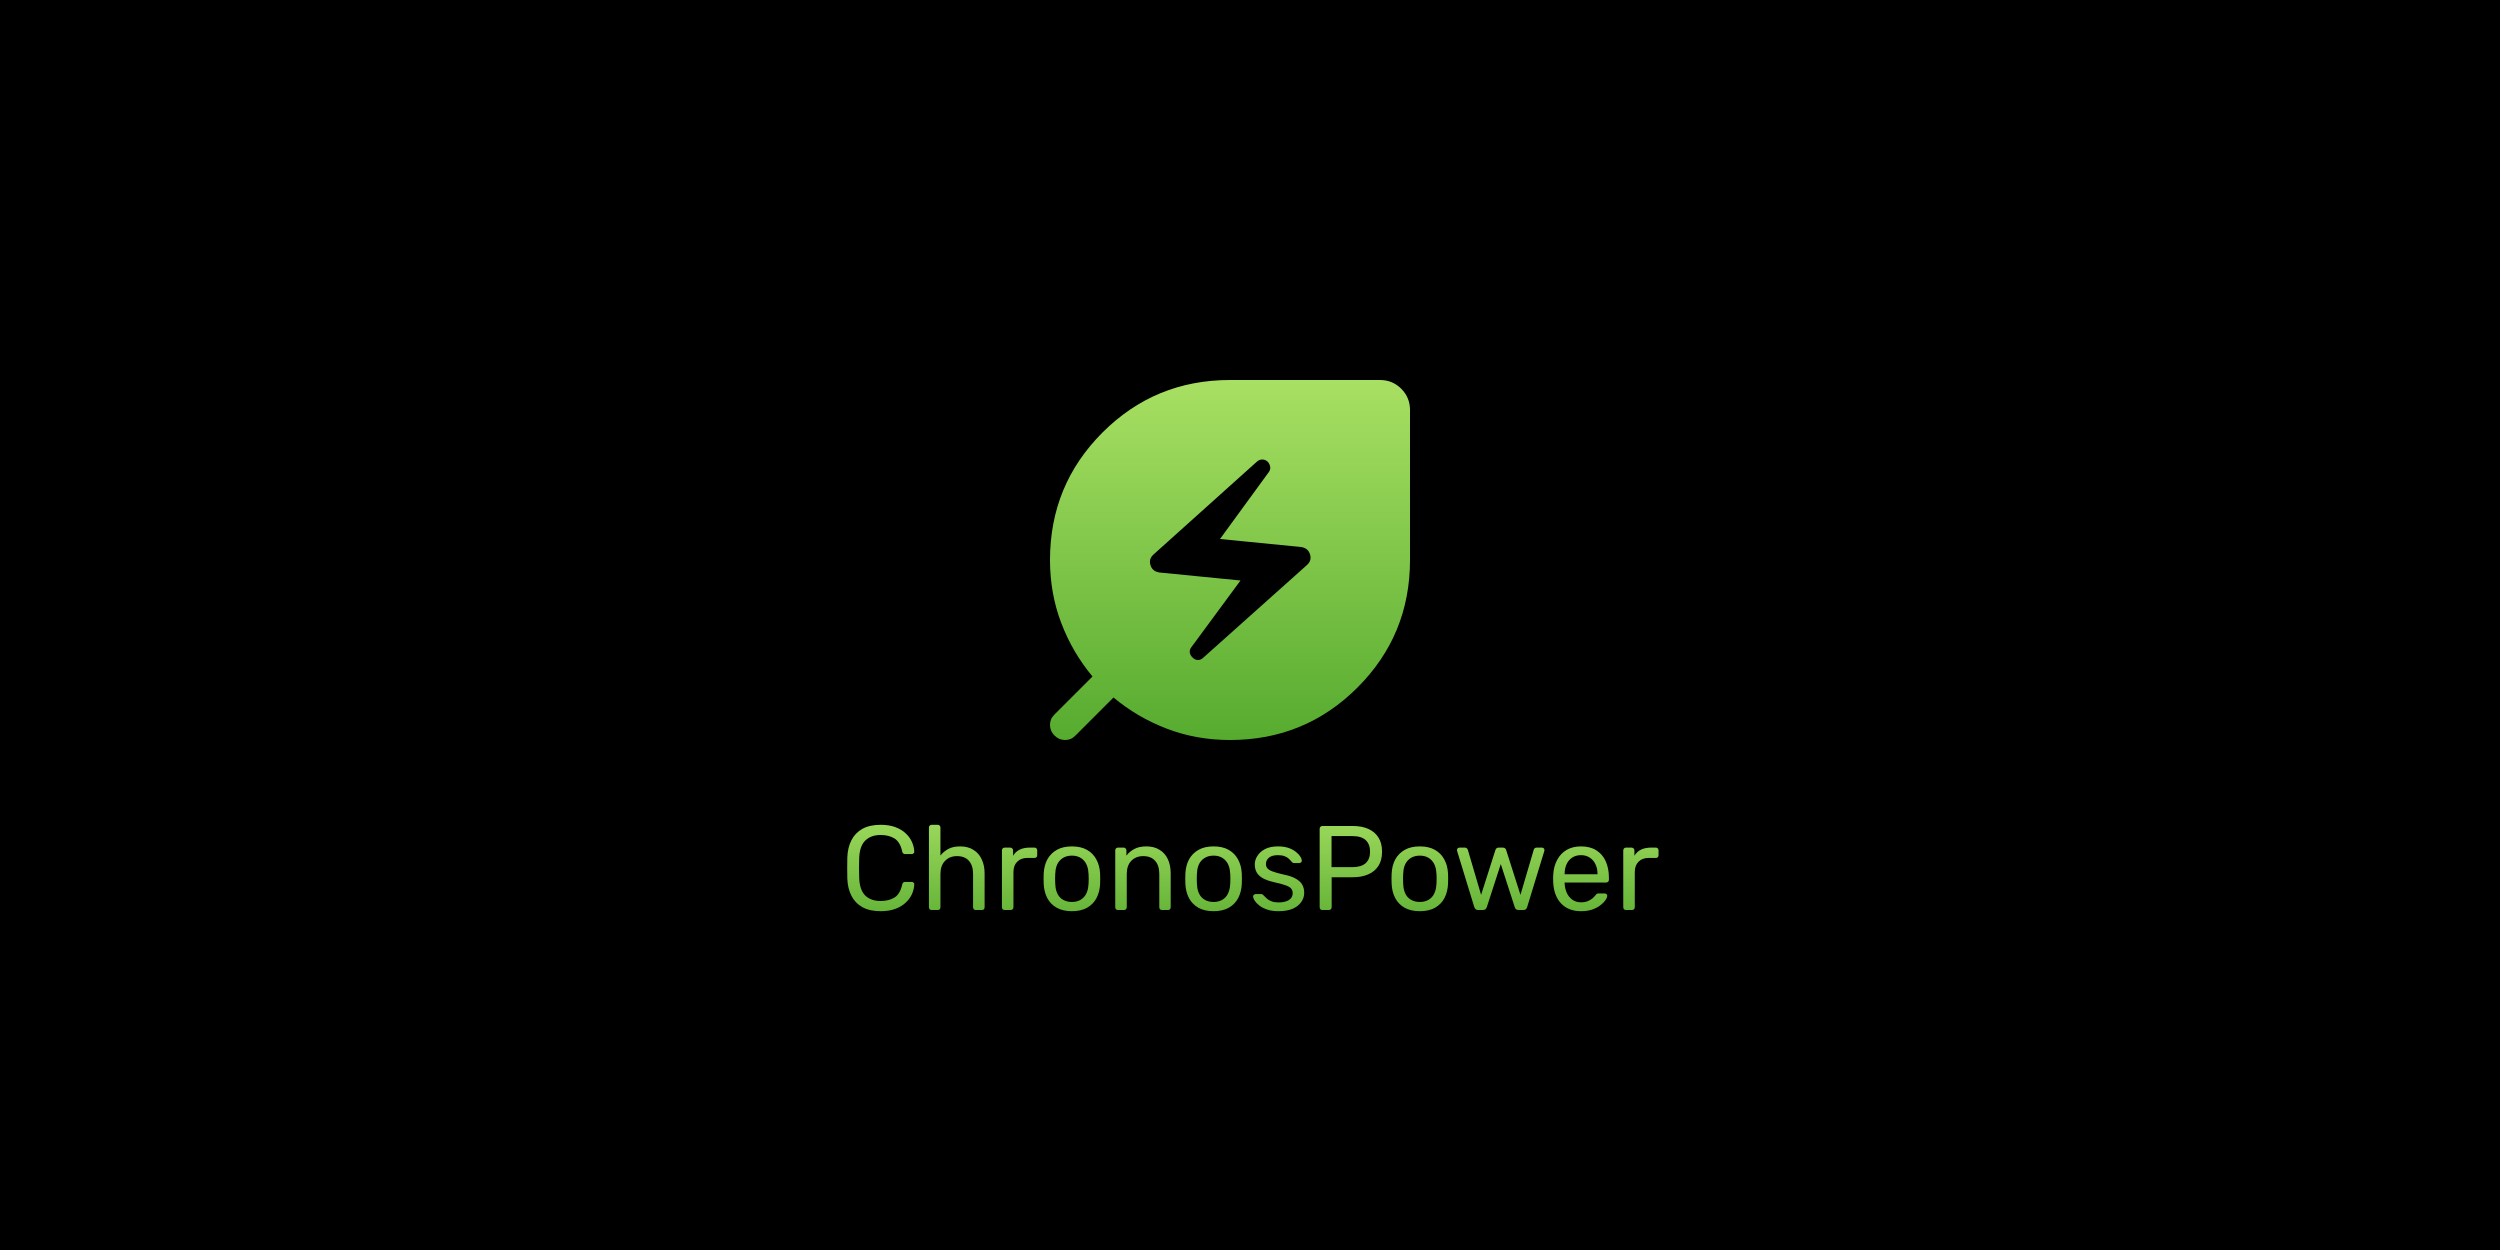
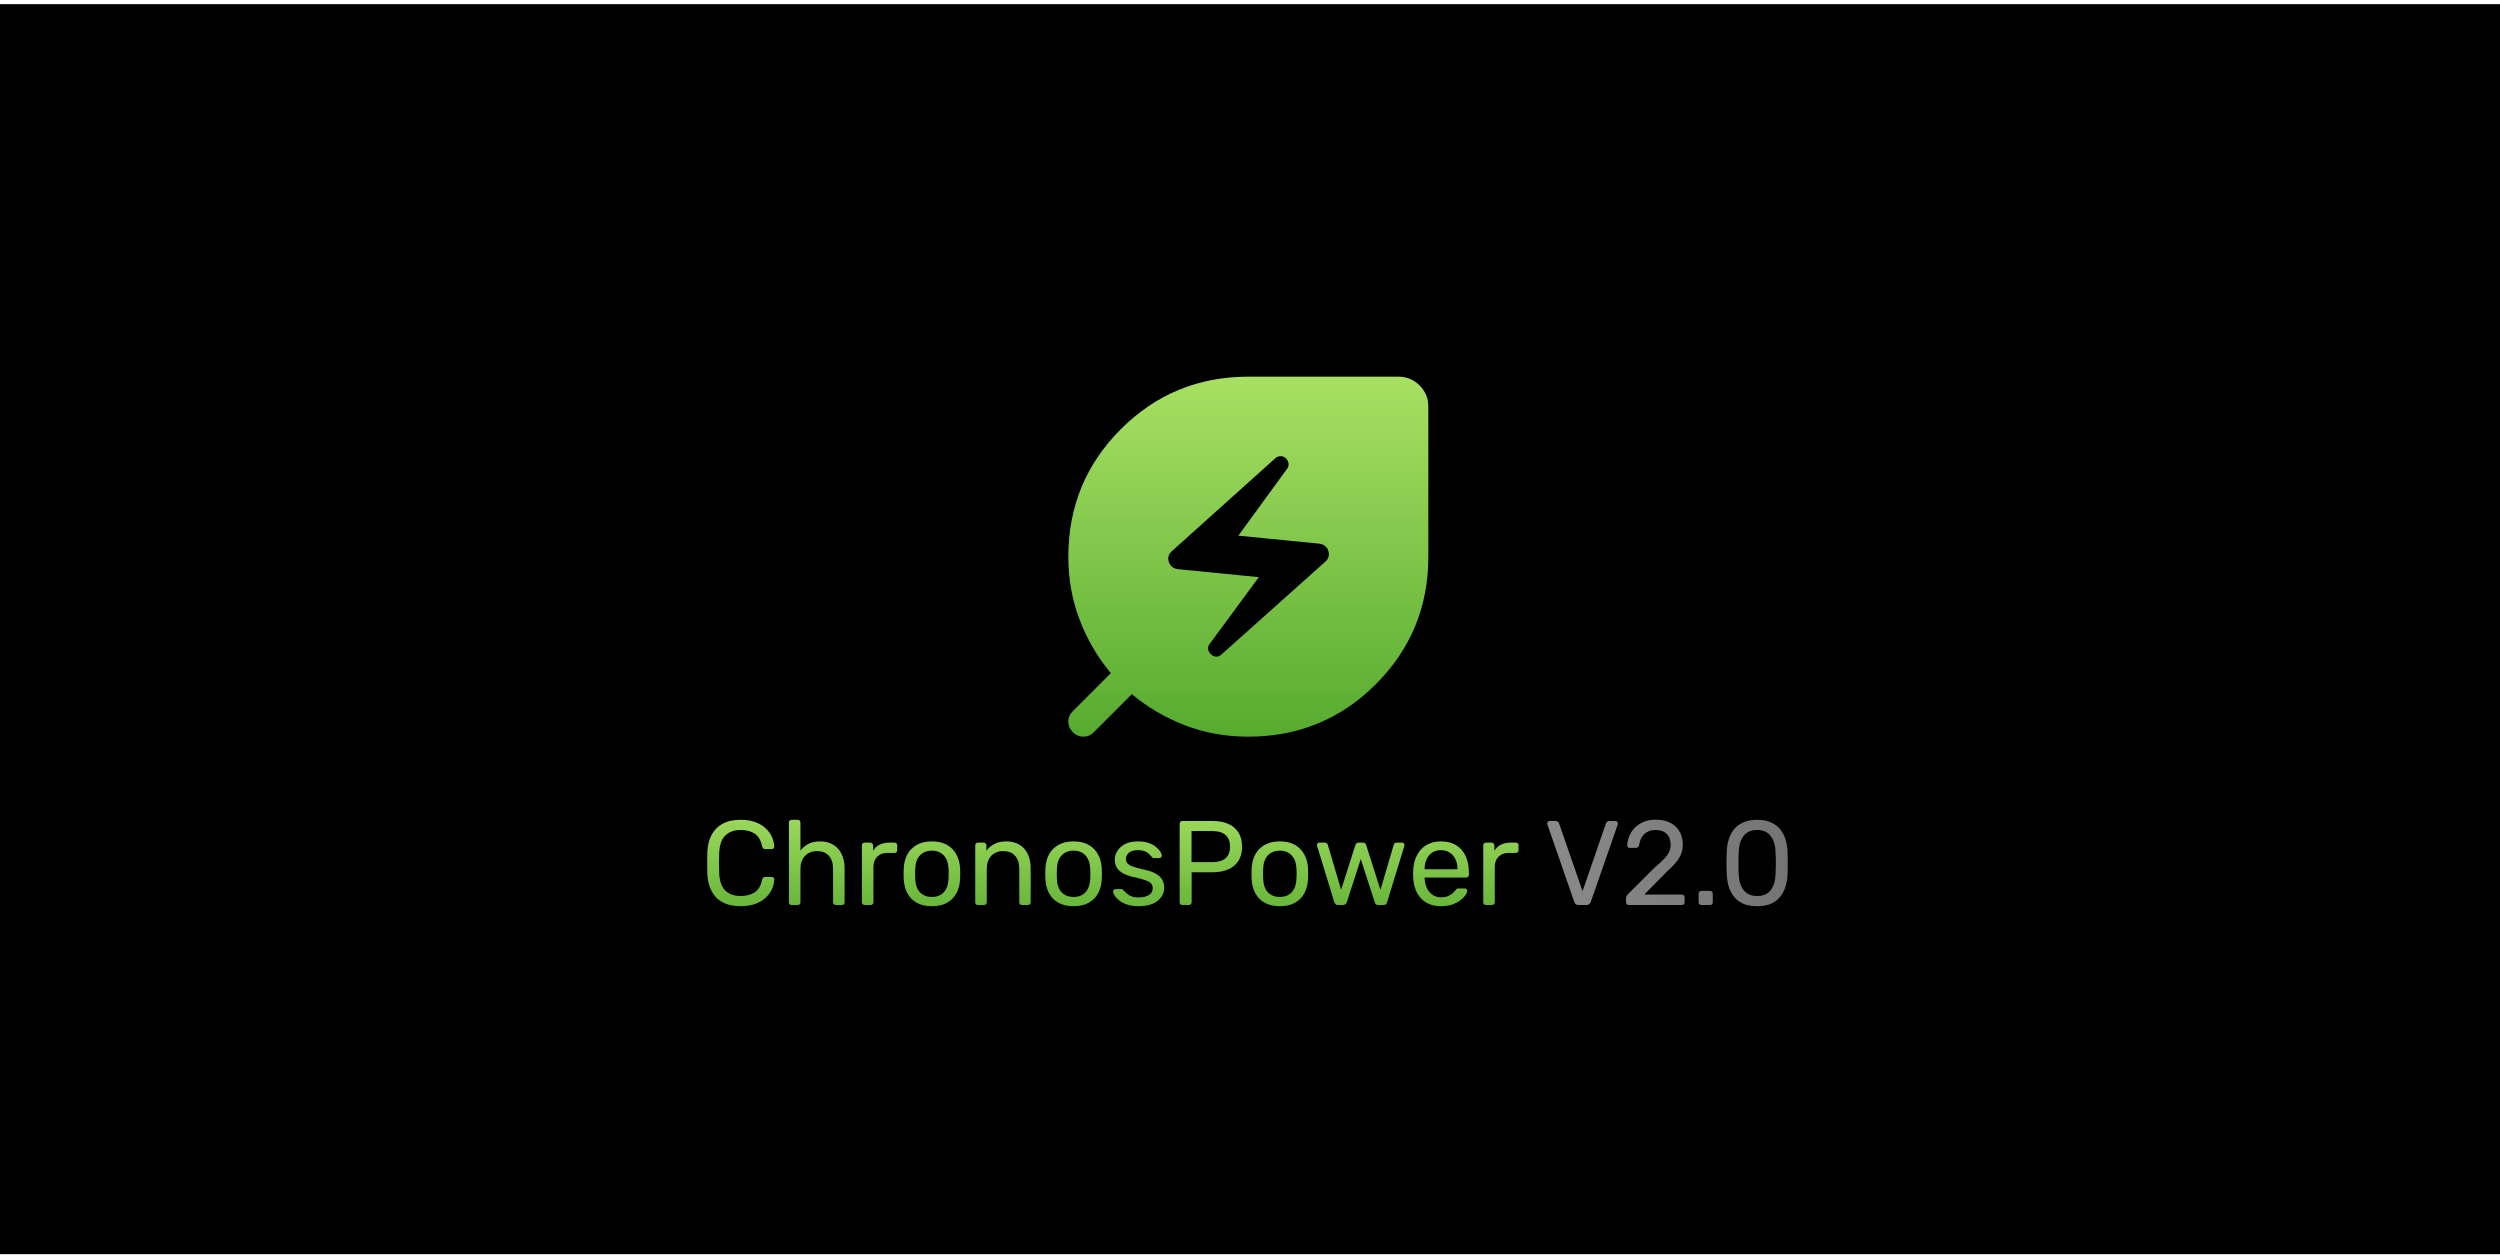
- <svg xmlns="http://www.w3.org/2000/svg" width="250" height="125" viewBox="0 0 250 125" fill="none">
-   <rect width="250" height="125" fill="black" />
-   <mask id="mask0_1_2" style="mask-type:alpha" maskUnits="userSpaceOnUse" x="99" y="32" width="48" height="48">
-     <rect x="99" y="32" width="48" height="48" fill="#D9D9D9" />
+ <svg xmlns="http://www.w3.org/2000/svg" width="300" height="151" viewBox="0 0 300 151" fill="none">
+   <rect width="300" height="150" transform="translate(0 0.5)" fill="black" />
+   <mask id="mask0_1_2" style="mask-type:alpha" maskUnits="userSpaceOnUse" x="121" y="38" width="58" height="58">
+     <rect x="121" y="38" width="57.6" height="57.6" fill="#D9D9D9" />
  </mask>
  <g mask="url(#mask0_1_2)">
-     <path d="M120.35 65.75L130.7 56.5C131.033 56.2 131.133 55.842 131 55.425C130.867 55.008 130.567 54.767 130.1 54.7L122 53.9L126.85 47.25C126.983 47.083 127.042 46.908 127.025 46.725C127.008 46.542 126.933 46.367 126.8 46.2C126.633 46.033 126.442 45.95 126.225 45.95C126.008 45.95 125.817 46.033 125.65 46.2L115.35 55.45C115.017 55.75 114.917 56.108 115.05 56.525C115.183 56.942 115.483 57.183 115.95 57.25L124.05 58.05L119.15 64.7C119.017 64.867 118.958 65.042 118.975 65.225C118.992 65.408 119.083 65.583 119.25 65.75C119.417 65.917 119.6 66 119.8 66C120 66 120.183 65.917 120.35 65.75ZM123 74C120.767 74 118.667 73.625 116.7 72.875C114.733 72.125 112.95 71.083 111.35 69.75L107.55 73.55C107.383 73.717 107.217 73.833 107.05 73.9C106.883 73.967 106.7 74 106.5 74C106.1 74 105.75 73.85 105.45 73.55C105.15 73.25 105 72.9 105 72.5C105 72.3 105.033 72.117 105.1 71.95C105.167 71.783 105.283 71.617 105.45 71.45L109.25 67.65C107.917 66.05 106.875 64.267 106.125 62.3C105.375 60.333 105 58.233 105 56C105 51 106.75 46.75 110.25 43.25C113.75 39.75 118 38 123 38H138C138.833 38 139.542 38.292 140.125 38.875C140.708 39.458 141 40.167 141 41V56C141 61 139.25 65.25 135.75 68.75C132.25 72.25 128 74 123 74Z" fill="url(#paint0_linear_1_2)" />
+     <path d="M146.62 78.5L159.04 67.4C159.44 67.04 159.56 66.61 159.4 66.11C159.24 65.61 158.88 65.32 158.32 65.24L148.6 64.28L154.42 56.3C154.58 56.1 154.65 55.89 154.63 55.67C154.61 55.45 154.52 55.24 154.36 55.04C154.16 54.84 153.93 54.74 153.67 54.74C153.41 54.74 153.18 54.84 152.98 55.04L140.62 66.14C140.22 66.5 140.1 66.93 140.26 67.43C140.42 67.93 140.78 68.22 141.34 68.3L151.06 69.26L145.18 77.24C145.02 77.44 144.95 77.65 144.97 77.87C144.99 78.09 145.1 78.3 145.3 78.5C145.5 78.7 145.72 78.8 145.96 78.8C146.2 78.8 146.42 78.7 146.62 78.5ZM149.8 88.4C147.12 88.4 144.6 87.95 142.24 87.05C139.88 86.15 137.74 84.9 135.82 83.3L131.26 87.86C131.06 88.06 130.86 88.2 130.66 88.28C130.46 88.36 130.24 88.4 130 88.4C129.52 88.4 129.1 88.22 128.74 87.86C128.38 87.5 128.2 87.08 128.2 86.6C128.2 86.36 128.24 86.14 128.32 85.94C128.4 85.74 128.54 85.54 128.74 85.34L133.3 80.78C131.7 78.86 130.45 76.72 129.55 74.36C128.65 72 128.2 69.48 128.2 66.8C128.2 60.8 130.3 55.7 134.5 51.5C138.7 47.3 143.8 45.2 149.8 45.2H167.8C168.8 45.2 169.65 45.55 170.35 46.25C171.05 46.95 171.4 47.8 171.4 48.8V66.8C171.4 72.8 169.3 77.9 165.1 82.1C160.9 86.3 155.8 88.4 149.8 88.4Z" fill="url(#paint0_linear_1_2)" />
  </g>
-   <path d="M88.068 91.12C87.332 91.12 86.72 90.984 86.232 90.712C85.752 90.44 85.388 90.06 85.14 89.572C84.892 89.084 84.756 88.516 84.732 87.868C84.724 87.54 84.72 87.188 84.72 86.812C84.72 86.436 84.724 86.076 84.732 85.732C84.756 85.084 84.892 84.516 85.14 84.028C85.388 83.54 85.752 83.16 86.232 82.888C86.72 82.616 87.332 82.48 88.068 82.48C88.62 82.48 89.104 82.556 89.52 82.708C89.936 82.86 90.28 83.064 90.552 83.32C90.832 83.576 91.044 83.864 91.188 84.184C91.332 84.496 91.412 84.82 91.428 85.156C91.436 85.228 91.412 85.288 91.356 85.336C91.308 85.384 91.248 85.408 91.176 85.408H90.516C90.444 85.408 90.38 85.388 90.324 85.348C90.276 85.308 90.24 85.236 90.216 85.132C90.08 84.508 89.824 84.08 89.448 83.848C89.08 83.616 88.616 83.5 88.056 83.5C87.416 83.5 86.908 83.684 86.532 84.052C86.156 84.412 85.952 84.992 85.92 85.792C85.896 86.448 85.896 87.12 85.92 87.808C85.952 88.608 86.156 89.192 86.532 89.56C86.908 89.92 87.416 90.1 88.056 90.1C88.616 90.1 89.08 89.984 89.448 89.752C89.824 89.52 90.08 89.092 90.216 88.468C90.24 88.364 90.276 88.292 90.324 88.252C90.38 88.212 90.444 88.192 90.516 88.192H91.176C91.248 88.192 91.308 88.216 91.356 88.264C91.412 88.312 91.436 88.372 91.428 88.444C91.412 88.78 91.332 89.108 91.188 89.428C91.044 89.74 90.832 90.024 90.552 90.28C90.28 90.536 89.936 90.74 89.52 90.892C89.104 91.044 88.62 91.12 88.068 91.12ZM93.168 91C93.088 91 93.02 90.976 92.964 90.928C92.916 90.872 92.892 90.804 92.892 90.724V82.756C92.892 82.676 92.916 82.612 92.964 82.564C93.02 82.508 93.088 82.48 93.168 82.48H93.768C93.856 82.48 93.924 82.508 93.972 82.564C94.02 82.612 94.044 82.676 94.044 82.756V85.552C94.26 85.28 94.524 85.06 94.836 84.892C95.148 84.724 95.544 84.64 96.024 84.64C96.544 84.64 96.984 84.756 97.344 84.988C97.712 85.212 97.988 85.528 98.172 85.936C98.364 86.336 98.46 86.804 98.46 87.34V90.724C98.46 90.804 98.436 90.872 98.388 90.928C98.34 90.976 98.272 91 98.184 91H97.584C97.504 91 97.436 90.976 97.38 90.928C97.332 90.872 97.308 90.804 97.308 90.724V87.4C97.308 86.84 97.172 86.404 96.9 86.092C96.628 85.772 96.228 85.612 95.7 85.612C95.204 85.612 94.804 85.772 94.5 86.092C94.196 86.404 94.044 86.84 94.044 87.4V90.724C94.044 90.804 94.02 90.872 93.972 90.928C93.924 90.976 93.856 91 93.768 91H93.168ZM100.469 91C100.389 91 100.321 90.976 100.265 90.928C100.217 90.872 100.193 90.804 100.193 90.724V85.048C100.193 84.968 100.217 84.9 100.265 84.844C100.321 84.788 100.389 84.76 100.469 84.76H101.021C101.101 84.76 101.169 84.788 101.225 84.844C101.281 84.9 101.309 84.968 101.309 85.048V85.576C101.469 85.304 101.689 85.1 101.969 84.964C102.249 84.828 102.585 84.76 102.977 84.76H103.457C103.537 84.76 103.601 84.788 103.649 84.844C103.697 84.892 103.721 84.956 103.721 85.036V85.528C103.721 85.608 103.697 85.672 103.649 85.72C103.601 85.768 103.537 85.792 103.457 85.792H102.737C102.305 85.792 101.965 85.92 101.717 86.176C101.469 86.424 101.345 86.764 101.345 87.196V90.724C101.345 90.804 101.317 90.872 101.261 90.928C101.205 90.976 101.137 91 101.057 91H100.469ZM107.19 91.12C106.582 91.12 106.074 91.004 105.666 90.772C105.258 90.54 104.946 90.22 104.73 89.812C104.514 89.396 104.394 88.924 104.37 88.396C104.362 88.26 104.358 88.088 104.358 87.88C104.358 87.664 104.362 87.492 104.37 87.364C104.394 86.828 104.514 86.356 104.73 85.948C104.954 85.54 105.27 85.22 105.678 84.988C106.086 84.756 106.59 84.64 107.19 84.64C107.79 84.64 108.294 84.756 108.702 84.988C109.11 85.22 109.422 85.54 109.638 85.948C109.862 86.356 109.986 86.828 110.01 87.364C110.018 87.492 110.022 87.664 110.022 87.88C110.022 88.088 110.018 88.26 110.01 88.396C109.986 88.924 109.866 89.396 109.65 89.812C109.434 90.22 109.122 90.54 108.714 90.772C108.306 91.004 107.798 91.12 107.19 91.12ZM107.19 90.196C107.686 90.196 108.082 90.04 108.378 89.728C108.674 89.408 108.834 88.944 108.858 88.336C108.866 88.216 108.87 88.064 108.87 87.88C108.87 87.696 108.866 87.544 108.858 87.424C108.834 86.816 108.674 86.356 108.378 86.044C108.082 85.724 107.686 85.564 107.19 85.564C106.694 85.564 106.294 85.724 105.99 86.044C105.694 86.356 105.538 86.816 105.522 87.424C105.514 87.544 105.51 87.696 105.51 87.88C105.51 88.064 105.514 88.216 105.522 88.336C105.538 88.944 105.694 89.408 105.99 89.728C106.294 90.04 106.694 90.196 107.19 90.196ZM111.801 91C111.721 91 111.653 90.976 111.597 90.928C111.549 90.872 111.525 90.804 111.525 90.724V85.036C111.525 84.956 111.549 84.892 111.597 84.844C111.653 84.788 111.721 84.76 111.801 84.76H112.365C112.445 84.76 112.509 84.788 112.557 84.844C112.613 84.892 112.641 84.956 112.641 85.036V85.564C112.849 85.292 113.109 85.072 113.421 84.904C113.741 84.728 114.149 84.64 114.645 84.64C115.165 84.64 115.605 84.756 115.965 84.988C116.333 85.212 116.609 85.528 116.793 85.936C116.977 86.336 117.069 86.804 117.069 87.34V90.724C117.069 90.804 117.045 90.872 116.997 90.928C116.949 90.976 116.885 91 116.805 91H116.205C116.125 91 116.057 90.976 116.001 90.928C115.953 90.872 115.929 90.804 115.929 90.724V87.4C115.929 86.84 115.793 86.404 115.521 86.092C115.249 85.772 114.849 85.612 114.321 85.612C113.825 85.612 113.425 85.772 113.121 86.092C112.825 86.404 112.677 86.84 112.677 87.4V90.724C112.677 90.804 112.649 90.872 112.593 90.928C112.545 90.976 112.481 91 112.401 91H111.801ZM121.358 91.12C120.75 91.12 120.242 91.004 119.834 90.772C119.426 90.54 119.114 90.22 118.898 89.812C118.682 89.396 118.562 88.924 118.538 88.396C118.53 88.26 118.526 88.088 118.526 87.88C118.526 87.664 118.53 87.492 118.538 87.364C118.562 86.828 118.682 86.356 118.898 85.948C119.122 85.54 119.438 85.22 119.846 84.988C120.254 84.756 120.758 84.64 121.358 84.64C121.958 84.64 122.462 84.756 122.87 84.988C123.278 85.22 123.59 85.54 123.806 85.948C124.03 86.356 124.154 86.828 124.178 87.364C124.186 87.492 124.19 87.664 124.19 87.88C124.19 88.088 124.186 88.26 124.178 88.396C124.154 88.924 124.034 89.396 123.818 89.812C123.602 90.22 123.29 90.54 122.882 90.772C122.474 91.004 121.966 91.12 121.358 91.12ZM121.358 90.196C121.854 90.196 122.25 90.04 122.546 89.728C122.842 89.408 123.002 88.944 123.026 88.336C123.034 88.216 123.038 88.064 123.038 87.88C123.038 87.696 123.034 87.544 123.026 87.424C123.002 86.816 122.842 86.356 122.546 86.044C122.25 85.724 121.854 85.564 121.358 85.564C120.862 85.564 120.462 85.724 120.158 86.044C119.862 86.356 119.706 86.816 119.69 87.424C119.682 87.544 119.678 87.696 119.678 87.88C119.678 88.064 119.682 88.216 119.69 88.336C119.706 88.944 119.862 89.408 120.158 89.728C120.462 90.04 120.862 90.196 121.358 90.196ZM127.853 91.12C127.405 91.12 127.021 91.064 126.701 90.952C126.381 90.84 126.121 90.704 125.921 90.544C125.721 90.384 125.569 90.224 125.465 90.064C125.369 89.904 125.317 89.776 125.309 89.68C125.301 89.592 125.329 89.524 125.393 89.476C125.457 89.428 125.521 89.404 125.585 89.404H126.113C126.161 89.404 126.197 89.412 126.221 89.428C126.253 89.436 126.293 89.468 126.341 89.524C126.445 89.636 126.561 89.748 126.689 89.86C126.817 89.972 126.973 90.064 127.157 90.136C127.349 90.208 127.585 90.244 127.865 90.244C128.273 90.244 128.609 90.168 128.873 90.016C129.137 89.856 129.269 89.624 129.269 89.32C129.269 89.12 129.213 88.96 129.101 88.84C128.997 88.72 128.805 88.612 128.525 88.516C128.253 88.42 127.877 88.32 127.397 88.216C126.917 88.104 126.537 87.968 126.257 87.808C125.977 87.64 125.777 87.444 125.657 87.22C125.537 86.988 125.477 86.728 125.477 86.44C125.477 86.144 125.565 85.86 125.741 85.588C125.917 85.308 126.173 85.08 126.509 84.904C126.853 84.728 127.281 84.64 127.793 84.64C128.209 84.64 128.565 84.692 128.861 84.796C129.157 84.9 129.401 85.032 129.593 85.192C129.785 85.344 129.929 85.496 130.025 85.648C130.121 85.8 130.173 85.928 130.181 86.032C130.189 86.112 130.165 86.18 130.109 86.236C130.053 86.284 129.989 86.308 129.917 86.308H129.413C129.357 86.308 129.309 86.296 129.269 86.272C129.237 86.248 129.205 86.22 129.173 86.188C129.093 86.084 128.997 85.98 128.885 85.876C128.781 85.772 128.641 85.688 128.465 85.624C128.297 85.552 128.073 85.516 127.793 85.516C127.393 85.516 127.093 85.6 126.893 85.768C126.693 85.936 126.593 86.148 126.593 86.404C126.593 86.556 126.637 86.692 126.725 86.812C126.813 86.932 126.981 87.04 127.229 87.136C127.477 87.232 127.845 87.336 128.333 87.448C128.861 87.552 129.277 87.692 129.581 87.868C129.885 88.044 130.101 88.248 130.229 88.48C130.357 88.712 130.421 88.98 130.421 89.284C130.421 89.62 130.321 89.928 130.121 90.208C129.929 90.488 129.641 90.712 129.257 90.88C128.881 91.04 128.413 91.12 127.853 91.12ZM132.242 91C132.154 91 132.086 90.976 132.038 90.928C131.99 90.872 131.966 90.804 131.966 90.724V82.888C131.966 82.8 131.99 82.732 132.038 82.684C132.086 82.628 132.154 82.6 132.242 82.6H135.29C135.882 82.6 136.394 82.696 136.826 82.888C137.266 83.08 137.606 83.368 137.846 83.752C138.086 84.128 138.206 84.6 138.206 85.168C138.206 85.736 138.086 86.208 137.846 86.584C137.606 86.96 137.266 87.244 136.826 87.436C136.394 87.628 135.882 87.724 135.29 87.724H133.166V90.724C133.166 90.804 133.138 90.872 133.082 90.928C133.034 90.976 132.966 91 132.878 91H132.242ZM133.154 86.716H135.23C135.822 86.716 136.266 86.584 136.562 86.32C136.858 86.056 137.006 85.672 137.006 85.168C137.006 84.672 136.862 84.288 136.574 84.016C136.286 83.744 135.838 83.608 135.23 83.608H133.154V86.716ZM141.983 91.12C141.375 91.12 140.867 91.004 140.459 90.772C140.051 90.54 139.739 90.22 139.523 89.812C139.307 89.396 139.187 88.924 139.163 88.396C139.155 88.26 139.151 88.088 139.151 87.88C139.151 87.664 139.155 87.492 139.163 87.364C139.187 86.828 139.307 86.356 139.523 85.948C139.747 85.54 140.063 85.22 140.471 84.988C140.879 84.756 141.383 84.64 141.983 84.64C142.583 84.64 143.087 84.756 143.495 84.988C143.903 85.22 144.215 85.54 144.431 85.948C144.655 86.356 144.779 86.828 144.803 87.364C144.811 87.492 144.815 87.664 144.815 87.88C144.815 88.088 144.811 88.26 144.803 88.396C144.779 88.924 144.659 89.396 144.443 89.812C144.227 90.22 143.915 90.54 143.507 90.772C143.099 91.004 142.591 91.12 141.983 91.12ZM141.983 90.196C142.479 90.196 142.875 90.04 143.171 89.728C143.467 89.408 143.627 88.944 143.651 88.336C143.659 88.216 143.663 88.064 143.663 87.88C143.663 87.696 143.659 87.544 143.651 87.424C143.627 86.816 143.467 86.356 143.171 86.044C142.875 85.724 142.479 85.564 141.983 85.564C141.487 85.564 141.087 85.724 140.783 86.044C140.487 86.356 140.331 86.816 140.315 87.424C140.307 87.544 140.303 87.696 140.303 87.88C140.303 88.064 140.307 88.216 140.315 88.336C140.331 88.944 140.487 89.408 140.783 89.728C141.087 90.04 141.487 90.196 141.983 90.196ZM147.81 91C147.706 91 147.626 90.976 147.57 90.928C147.514 90.872 147.466 90.796 147.426 90.7L145.722 85.132C145.706 85.092 145.698 85.052 145.698 85.012C145.698 84.94 145.722 84.88 145.77 84.832C145.826 84.784 145.886 84.76 145.95 84.76H146.478C146.566 84.76 146.634 84.784 146.682 84.832C146.73 84.88 146.762 84.924 146.778 84.964L148.11 89.488L149.538 85.012C149.554 84.956 149.586 84.9 149.634 84.844C149.69 84.788 149.77 84.76 149.874 84.76H150.282C150.386 84.76 150.466 84.788 150.522 84.844C150.578 84.9 150.61 84.956 150.618 85.012L152.046 89.488L153.378 84.964C153.386 84.924 153.414 84.88 153.462 84.832C153.51 84.784 153.578 84.76 153.666 84.76H154.194C154.266 84.76 154.326 84.784 154.374 84.832C154.422 84.88 154.446 84.94 154.446 85.012C154.446 85.052 154.438 85.092 154.422 85.132L152.718 90.7C152.694 90.796 152.65 90.872 152.586 90.928C152.53 90.976 152.446 91 152.334 91H151.866C151.762 91 151.674 90.976 151.602 90.928C151.538 90.872 151.494 90.796 151.47 90.7L150.078 86.404L148.686 90.7C148.654 90.796 148.606 90.872 148.542 90.928C148.478 90.976 148.39 91 148.278 91H147.81ZM158.095 91.12C157.271 91.12 156.615 90.868 156.127 90.364C155.639 89.852 155.371 89.156 155.323 88.276C155.315 88.172 155.311 88.04 155.311 87.88C155.311 87.712 155.315 87.576 155.323 87.472C155.355 86.904 155.487 86.408 155.719 85.984C155.951 85.552 156.267 85.22 156.667 84.988C157.075 84.756 157.551 84.64 158.095 84.64C158.703 84.64 159.211 84.768 159.619 85.024C160.035 85.28 160.351 85.644 160.567 86.116C160.783 86.588 160.891 87.14 160.891 87.772V87.976C160.891 88.064 160.863 88.132 160.807 88.18C160.759 88.228 160.695 88.252 160.615 88.252H156.463C156.463 88.26 156.463 88.276 156.463 88.3C156.463 88.324 156.463 88.344 156.463 88.36C156.479 88.688 156.551 88.996 156.679 89.284C156.807 89.564 156.991 89.792 157.231 89.968C157.471 90.144 157.759 90.232 158.095 90.232C158.383 90.232 158.623 90.188 158.815 90.1C159.007 90.012 159.163 89.916 159.283 89.812C159.403 89.7 159.483 89.616 159.523 89.56C159.595 89.456 159.651 89.396 159.691 89.38C159.731 89.356 159.795 89.344 159.883 89.344H160.459C160.539 89.344 160.603 89.368 160.651 89.416C160.707 89.456 160.731 89.516 160.723 89.596C160.715 89.716 160.651 89.864 160.531 90.04C160.411 90.208 160.239 90.376 160.015 90.544C159.791 90.712 159.519 90.852 159.199 90.964C158.879 91.068 158.511 91.12 158.095 91.12ZM156.463 87.424H159.751V87.388C159.751 87.028 159.683 86.708 159.547 86.428C159.419 86.148 159.231 85.928 158.983 85.768C158.735 85.6 158.439 85.516 158.095 85.516C157.751 85.516 157.455 85.6 157.207 85.768C156.967 85.928 156.783 86.148 156.655 86.428C156.527 86.708 156.463 87.028 156.463 87.388V87.424ZM162.602 91C162.522 91 162.454 90.976 162.398 90.928C162.35 90.872 162.326 90.804 162.326 90.724V85.048C162.326 84.968 162.35 84.9 162.398 84.844C162.454 84.788 162.522 84.76 162.602 84.76H163.154C163.234 84.76 163.302 84.788 163.358 84.844C163.414 84.9 163.442 84.968 163.442 85.048V85.576C163.602 85.304 163.822 85.1 164.102 84.964C164.382 84.828 164.718 84.76 165.11 84.76H165.59C165.67 84.76 165.734 84.788 165.782 84.844C165.83 84.892 165.854 84.956 165.854 85.036V85.528C165.854 85.608 165.83 85.672 165.782 85.72C165.734 85.768 165.67 85.792 165.59 85.792H164.87C164.438 85.792 164.098 85.92 163.85 86.176C163.602 86.424 163.478 86.764 163.478 87.196V90.724C163.478 90.804 163.45 90.872 163.394 90.928C163.338 90.976 163.27 91 163.19 91H162.602Z" fill="url(#paint1_linear_1_2)" />
+   <path d="M88.882 108.744C87.998 108.744 87.264 108.581 86.678 108.254C86.102 107.928 85.666 107.472 85.368 106.886C85.07 106.301 84.907 105.619 84.878 104.842C84.869 104.448 84.864 104.026 84.864 103.574C84.864 103.123 84.869 102.691 84.878 102.278C84.907 101.501 85.07 100.819 85.368 100.234C85.666 99.648 86.102 99.192 86.678 98.866C87.264 98.539 87.998 98.376 88.882 98.376C89.544 98.376 90.125 98.467 90.624 98.65C91.123 98.832 91.536 99.077 91.862 99.384C92.198 99.691 92.453 100.037 92.626 100.421C92.798 100.795 92.894 101.184 92.914 101.587C92.923 101.674 92.894 101.746 92.827 101.803C92.77 101.861 92.698 101.89 92.611 101.89H91.819C91.733 101.89 91.656 101.866 91.589 101.818C91.531 101.77 91.488 101.683 91.459 101.558C91.296 100.81 90.989 100.296 90.538 100.018C90.096 99.739 89.539 99.6 88.867 99.6C88.099 99.6 87.49 99.821 87.038 100.262C86.587 100.694 86.342 101.39 86.304 102.35C86.275 103.138 86.275 103.944 86.304 104.77C86.342 105.73 86.587 106.43 87.038 106.872C87.49 107.304 88.099 107.52 88.867 107.52C89.539 107.52 90.096 107.381 90.538 107.102C90.989 106.824 91.296 106.31 91.459 105.562C91.488 105.437 91.531 105.35 91.589 105.302C91.656 105.254 91.733 105.23 91.819 105.23H92.611C92.698 105.23 92.77 105.259 92.827 105.317C92.894 105.374 92.923 105.446 92.914 105.533C92.894 105.936 92.798 106.33 92.626 106.714C92.453 107.088 92.198 107.429 91.862 107.736C91.536 108.043 91.123 108.288 90.624 108.47C90.125 108.653 89.544 108.744 88.882 108.744ZM95.002 108.6C94.906 108.6 94.824 108.571 94.757 108.514C94.699 108.446 94.671 108.365 94.671 108.269V98.707C94.671 98.611 94.699 98.534 94.757 98.477C94.824 98.41 94.906 98.376 95.002 98.376H95.722C95.827 98.376 95.909 98.41 95.967 98.477C96.024 98.534 96.053 98.611 96.053 98.707V102.062C96.312 101.736 96.629 101.472 97.003 101.27C97.378 101.069 97.853 100.968 98.429 100.968C99.053 100.968 99.581 101.107 100.013 101.386C100.455 101.654 100.786 102.034 101.007 102.523C101.237 103.003 101.352 103.565 101.352 104.208V108.269C101.352 108.365 101.323 108.446 101.266 108.514C101.208 108.571 101.127 108.6 101.021 108.6H100.301C100.205 108.6 100.123 108.571 100.056 108.514C99.999 108.446 99.97 108.365 99.97 108.269V104.28C99.97 103.608 99.807 103.085 99.48 102.71C99.154 102.326 98.674 102.134 98.04 102.134C97.445 102.134 96.965 102.326 96.6 102.71C96.235 103.085 96.053 103.608 96.053 104.28V108.269C96.053 108.365 96.024 108.446 95.967 108.514C95.909 108.571 95.827 108.6 95.722 108.6H95.002ZM103.762 108.6C103.666 108.6 103.585 108.571 103.518 108.514C103.46 108.446 103.431 108.365 103.431 108.269V101.458C103.431 101.362 103.46 101.28 103.518 101.213C103.585 101.146 103.666 101.112 103.762 101.112H104.425C104.521 101.112 104.602 101.146 104.67 101.213C104.737 101.28 104.77 101.362 104.77 101.458V102.091C104.962 101.765 105.226 101.52 105.562 101.357C105.898 101.194 106.302 101.112 106.772 101.112H107.348C107.444 101.112 107.521 101.146 107.578 101.213C107.636 101.27 107.665 101.347 107.665 101.443V102.034C107.665 102.13 107.636 102.206 107.578 102.264C107.521 102.322 107.444 102.35 107.348 102.35H106.484C105.966 102.35 105.558 102.504 105.26 102.811C104.962 103.109 104.814 103.517 104.814 104.035V108.269C104.814 108.365 104.78 108.446 104.713 108.514C104.646 108.571 104.564 108.6 104.468 108.6H103.762ZM111.828 108.744C111.099 108.744 110.489 108.605 109.999 108.326C109.51 108.048 109.135 107.664 108.876 107.174C108.617 106.675 108.473 106.109 108.444 105.475C108.435 105.312 108.43 105.106 108.43 104.856C108.43 104.597 108.435 104.39 108.444 104.237C108.473 103.594 108.617 103.027 108.876 102.538C109.145 102.048 109.524 101.664 110.014 101.386C110.503 101.107 111.108 100.968 111.828 100.968C112.548 100.968 113.153 101.107 113.643 101.386C114.132 101.664 114.507 102.048 114.766 102.538C115.035 103.027 115.183 103.594 115.212 104.237C115.222 104.39 115.227 104.597 115.227 104.856C115.227 105.106 115.222 105.312 115.212 105.475C115.183 106.109 115.039 106.675 114.78 107.174C114.521 107.664 114.147 108.048 113.657 108.326C113.167 108.605 112.558 108.744 111.828 108.744ZM111.828 107.635C112.423 107.635 112.899 107.448 113.254 107.074C113.609 106.69 113.801 106.133 113.83 105.403C113.839 105.259 113.844 105.077 113.844 104.856C113.844 104.635 113.839 104.453 113.83 104.309C113.801 103.579 113.609 103.027 113.254 102.653C112.899 102.269 112.423 102.077 111.828 102.077C111.233 102.077 110.753 102.269 110.388 102.653C110.033 103.027 109.846 103.579 109.827 104.309C109.817 104.453 109.812 104.635 109.812 104.856C109.812 105.077 109.817 105.259 109.827 105.403C109.846 106.133 110.033 106.69 110.388 107.074C110.753 107.448 111.233 107.635 111.828 107.635ZM117.361 108.6C117.265 108.6 117.183 108.571 117.116 108.514C117.058 108.446 117.03 108.365 117.03 108.269V101.443C117.03 101.347 117.058 101.27 117.116 101.213C117.183 101.146 117.265 101.112 117.361 101.112H118.038C118.134 101.112 118.21 101.146 118.268 101.213C118.335 101.27 118.369 101.347 118.369 101.443V102.077C118.618 101.75 118.93 101.486 119.305 101.285C119.689 101.074 120.178 100.968 120.774 100.968C121.398 100.968 121.926 101.107 122.358 101.386C122.799 101.654 123.13 102.034 123.351 102.523C123.572 103.003 123.682 103.565 123.682 104.208V108.269C123.682 108.365 123.654 108.446 123.596 108.514C123.538 108.571 123.462 108.6 123.366 108.6H122.646C122.55 108.6 122.468 108.571 122.401 108.514C122.343 108.446 122.314 108.365 122.314 108.269V104.28C122.314 103.608 122.151 103.085 121.825 102.71C121.498 102.326 121.018 102.134 120.385 102.134C119.79 102.134 119.31 102.326 118.945 102.71C118.59 103.085 118.412 103.608 118.412 104.28V108.269C118.412 108.365 118.378 108.446 118.311 108.514C118.254 108.571 118.177 108.6 118.081 108.6H117.361ZM128.83 108.744C128.1 108.744 127.49 108.605 127.001 108.326C126.511 108.048 126.137 107.664 125.878 107.174C125.618 106.675 125.474 106.109 125.446 105.475C125.436 105.312 125.431 105.106 125.431 104.856C125.431 104.597 125.436 104.39 125.446 104.237C125.474 103.594 125.618 103.027 125.878 102.538C126.146 102.048 126.526 101.664 127.015 101.386C127.505 101.107 128.11 100.968 128.83 100.968C129.55 100.968 130.154 101.107 130.644 101.386C131.134 101.664 131.508 102.048 131.767 102.538C132.036 103.027 132.185 103.594 132.214 104.237C132.223 104.39 132.228 104.597 132.228 104.856C132.228 105.106 132.223 105.312 132.214 105.475C132.185 106.109 132.041 106.675 131.782 107.174C131.522 107.664 131.148 108.048 130.658 108.326C130.169 108.605 129.559 108.744 128.83 108.744ZM128.83 107.635C129.425 107.635 129.9 107.448 130.255 107.074C130.61 106.69 130.802 106.133 130.831 105.403C130.841 105.259 130.846 105.077 130.846 104.856C130.846 104.635 130.841 104.453 130.831 104.309C130.802 103.579 130.61 103.027 130.255 102.653C129.9 102.269 129.425 102.077 128.83 102.077C128.234 102.077 127.754 102.269 127.39 102.653C127.034 103.027 126.847 103.579 126.828 104.309C126.818 104.453 126.814 104.635 126.814 104.856C126.814 105.077 126.818 105.259 126.828 105.403C126.847 106.133 127.034 106.69 127.39 107.074C127.754 107.448 128.234 107.635 128.83 107.635ZM136.623 108.744C136.086 108.744 135.625 108.677 135.241 108.542C134.857 108.408 134.545 108.245 134.305 108.053C134.065 107.861 133.882 107.669 133.758 107.477C133.642 107.285 133.58 107.131 133.57 107.016C133.561 106.91 133.594 106.829 133.671 106.771C133.748 106.714 133.825 106.685 133.902 106.685H134.535C134.593 106.685 134.636 106.694 134.665 106.714C134.703 106.723 134.751 106.762 134.809 106.829C134.934 106.963 135.073 107.098 135.226 107.232C135.38 107.366 135.567 107.477 135.788 107.563C136.018 107.65 136.302 107.693 136.638 107.693C137.127 107.693 137.53 107.602 137.847 107.419C138.164 107.227 138.322 106.949 138.322 106.584C138.322 106.344 138.255 106.152 138.121 106.008C137.996 105.864 137.766 105.734 137.43 105.619C137.103 105.504 136.652 105.384 136.076 105.259C135.5 105.125 135.044 104.962 134.708 104.77C134.372 104.568 134.132 104.333 133.988 104.064C133.844 103.786 133.772 103.474 133.772 103.128C133.772 102.773 133.878 102.432 134.089 102.106C134.3 101.77 134.607 101.496 135.01 101.285C135.423 101.074 135.937 100.968 136.551 100.968C137.05 100.968 137.478 101.03 137.833 101.155C138.188 101.28 138.481 101.438 138.711 101.63C138.942 101.813 139.114 101.995 139.23 102.178C139.345 102.36 139.407 102.514 139.417 102.638C139.426 102.734 139.398 102.816 139.33 102.883C139.263 102.941 139.186 102.97 139.1 102.97H138.495C138.428 102.97 138.37 102.955 138.322 102.926C138.284 102.898 138.246 102.864 138.207 102.826C138.111 102.701 137.996 102.576 137.862 102.451C137.737 102.326 137.569 102.226 137.358 102.149C137.156 102.062 136.887 102.019 136.551 102.019C136.071 102.019 135.711 102.12 135.471 102.322C135.231 102.523 135.111 102.778 135.111 103.085C135.111 103.267 135.164 103.43 135.27 103.574C135.375 103.718 135.577 103.848 135.874 103.963C136.172 104.078 136.614 104.203 137.199 104.338C137.833 104.462 138.332 104.63 138.697 104.842C139.062 105.053 139.321 105.298 139.474 105.576C139.628 105.854 139.705 106.176 139.705 106.541C139.705 106.944 139.585 107.314 139.345 107.65C139.114 107.986 138.769 108.254 138.308 108.456C137.857 108.648 137.295 108.744 136.623 108.744ZM141.89 108.6C141.785 108.6 141.703 108.571 141.645 108.514C141.588 108.446 141.559 108.365 141.559 108.269V98.866C141.559 98.76 141.588 98.678 141.645 98.621C141.703 98.554 141.785 98.52 141.89 98.52H145.548C146.258 98.52 146.873 98.635 147.391 98.866C147.919 99.096 148.327 99.442 148.615 99.902C148.903 100.354 149.047 100.92 149.047 101.602C149.047 102.283 148.903 102.85 148.615 103.301C148.327 103.752 147.919 104.093 147.391 104.323C146.873 104.554 146.258 104.669 145.548 104.669H142.999V108.269C142.999 108.365 142.965 108.446 142.898 108.514C142.841 108.571 142.759 108.6 142.653 108.6H141.89ZM142.985 103.459H145.476C146.186 103.459 146.719 103.301 147.074 102.984C147.429 102.667 147.607 102.206 147.607 101.602C147.607 101.006 147.434 100.546 147.089 100.219C146.743 99.893 146.205 99.73 145.476 99.73H142.985V103.459ZM153.58 108.744C152.85 108.744 152.24 108.605 151.751 108.326C151.261 108.048 150.887 107.664 150.628 107.174C150.368 106.675 150.224 106.109 150.196 105.475C150.186 105.312 150.181 105.106 150.181 104.856C150.181 104.597 150.186 104.39 150.196 104.237C150.224 103.594 150.368 103.027 150.628 102.538C150.896 102.048 151.276 101.664 151.765 101.386C152.255 101.107 152.86 100.968 153.58 100.968C154.3 100.968 154.904 101.107 155.394 101.386C155.884 101.664 156.258 102.048 156.517 102.538C156.786 103.027 156.935 103.594 156.964 104.237C156.973 104.39 156.978 104.597 156.978 104.856C156.978 105.106 156.973 105.312 156.964 105.475C156.935 106.109 156.791 106.675 156.532 107.174C156.272 107.664 155.898 108.048 155.408 108.326C154.919 108.605 154.309 108.744 153.58 108.744ZM153.58 107.635C154.175 107.635 154.65 107.448 155.005 107.074C155.36 106.69 155.552 106.133 155.581 105.403C155.591 105.259 155.596 105.077 155.596 104.856C155.596 104.635 155.591 104.453 155.581 104.309C155.552 103.579 155.36 103.027 155.005 102.653C154.65 102.269 154.175 102.077 153.58 102.077C152.984 102.077 152.504 102.269 152.14 102.653C151.784 103.027 151.597 103.579 151.578 104.309C151.568 104.453 151.564 104.635 151.564 104.856C151.564 105.077 151.568 105.259 151.578 105.403C151.597 106.133 151.784 106.69 152.14 107.074C152.504 107.448 152.984 107.635 153.58 107.635ZM160.572 108.6C160.447 108.6 160.351 108.571 160.284 108.514C160.216 108.446 160.159 108.355 160.111 108.24L158.066 101.558C158.047 101.51 158.037 101.462 158.037 101.414C158.037 101.328 158.066 101.256 158.124 101.198C158.191 101.141 158.263 101.112 158.34 101.112H158.973C159.079 101.112 159.16 101.141 159.218 101.198C159.276 101.256 159.314 101.309 159.333 101.357L160.932 106.786L162.645 101.414C162.664 101.347 162.703 101.28 162.76 101.213C162.828 101.146 162.924 101.112 163.048 101.112H163.538C163.663 101.112 163.759 101.146 163.826 101.213C163.893 101.28 163.932 101.347 163.941 101.414L165.655 106.786L167.253 101.357C167.263 101.309 167.296 101.256 167.354 101.198C167.412 101.141 167.493 101.112 167.599 101.112H168.232C168.319 101.112 168.391 101.141 168.448 101.198C168.506 101.256 168.535 101.328 168.535 101.414C168.535 101.462 168.525 101.51 168.506 101.558L166.461 108.24C166.432 108.355 166.38 108.446 166.303 108.514C166.236 108.571 166.135 108.6 166 108.6H165.439C165.314 108.6 165.208 108.571 165.122 108.514C165.045 108.446 164.992 108.355 164.964 108.24L163.293 103.085L161.623 108.24C161.584 108.355 161.527 108.446 161.45 108.514C161.373 108.571 161.268 108.6 161.133 108.6H160.572ZM172.914 108.744C171.925 108.744 171.138 108.442 170.552 107.837C169.966 107.222 169.645 106.387 169.587 105.331C169.578 105.206 169.573 105.048 169.573 104.856C169.573 104.654 169.578 104.491 169.587 104.366C169.626 103.685 169.784 103.09 170.062 102.581C170.341 102.062 170.72 101.664 171.2 101.386C171.69 101.107 172.261 100.968 172.914 100.968C173.643 100.968 174.253 101.122 174.742 101.429C175.242 101.736 175.621 102.173 175.88 102.739C176.139 103.306 176.269 103.968 176.269 104.726V104.971C176.269 105.077 176.235 105.158 176.168 105.216C176.11 105.274 176.034 105.302 175.938 105.302H170.955C170.955 105.312 170.955 105.331 170.955 105.36C170.955 105.389 170.955 105.413 170.955 105.432C170.974 105.826 171.061 106.195 171.214 106.541C171.368 106.877 171.589 107.15 171.877 107.362C172.165 107.573 172.51 107.678 172.914 107.678C173.259 107.678 173.547 107.626 173.778 107.52C174.008 107.414 174.195 107.299 174.339 107.174C174.483 107.04 174.579 106.939 174.627 106.872C174.714 106.747 174.781 106.675 174.829 106.656C174.877 106.627 174.954 106.613 175.059 106.613H175.75C175.846 106.613 175.923 106.642 175.981 106.699C176.048 106.747 176.077 106.819 176.067 106.915C176.058 107.059 175.981 107.237 175.837 107.448C175.693 107.65 175.486 107.851 175.218 108.053C174.949 108.254 174.622 108.422 174.238 108.557C173.854 108.682 173.413 108.744 172.914 108.744ZM170.955 104.309H174.901V104.266C174.901 103.834 174.819 103.45 174.656 103.114C174.502 102.778 174.277 102.514 173.979 102.322C173.682 102.12 173.326 102.019 172.914 102.019C172.501 102.019 172.146 102.12 171.848 102.322C171.56 102.514 171.339 102.778 171.186 103.114C171.032 103.45 170.955 103.834 170.955 104.266V104.309ZM178.322 108.6C178.226 108.6 178.144 108.571 178.077 108.514C178.019 108.446 177.991 108.365 177.991 108.269V101.458C177.991 101.362 178.019 101.28 178.077 101.213C178.144 101.146 178.226 101.112 178.322 101.112H178.984C179.08 101.112 179.162 101.146 179.229 101.213C179.296 101.28 179.33 101.362 179.33 101.458V102.091C179.522 101.765 179.786 101.52 180.122 101.357C180.458 101.194 180.861 101.112 181.331 101.112H181.907C182.003 101.112 182.08 101.146 182.138 101.213C182.195 101.27 182.224 101.347 182.224 101.443V102.034C182.224 102.13 182.195 102.206 182.138 102.264C182.08 102.322 182.003 102.35 181.907 102.35H181.043C180.525 102.35 180.117 102.504 179.819 102.811C179.522 103.109 179.373 103.517 179.373 104.035V108.269C179.373 108.365 179.339 108.446 179.272 108.514C179.205 108.571 179.123 108.6 179.027 108.6H178.322Z" fill="url(#paint1_linear_1_2)" />
+   <path d="M189.442 108.6C189.298 108.6 189.183 108.566 189.096 108.499C189.019 108.432 188.957 108.341 188.909 108.226L185.698 98.966C185.679 98.909 185.669 98.856 185.669 98.808C185.669 98.731 185.698 98.664 185.755 98.606C185.813 98.549 185.88 98.52 185.957 98.52H186.706C186.821 98.52 186.907 98.554 186.965 98.621C187.032 98.678 187.071 98.731 187.08 98.779L189.903 106.944L192.725 98.779C192.744 98.731 192.783 98.678 192.84 98.621C192.898 98.554 192.984 98.52 193.099 98.52H193.848C193.925 98.52 193.992 98.549 194.05 98.606C194.117 98.664 194.151 98.731 194.151 98.808C194.151 98.856 194.141 98.909 194.122 98.966L190.896 108.226C190.858 108.341 190.795 108.432 190.709 108.499C190.632 108.566 190.522 108.6 190.378 108.6H189.442ZM195.456 108.6C195.36 108.6 195.278 108.571 195.211 108.514C195.153 108.446 195.124 108.365 195.124 108.269V107.808C195.124 107.722 195.148 107.626 195.196 107.52C195.244 107.414 195.34 107.299 195.484 107.174L198.537 104.122C199.027 103.709 199.411 103.358 199.689 103.07C199.977 102.773 200.179 102.49 200.294 102.221C200.419 101.952 200.481 101.674 200.481 101.386C200.481 100.838 200.328 100.406 200.02 100.09C199.713 99.763 199.257 99.6 198.652 99.6C198.268 99.6 197.937 99.682 197.659 99.845C197.38 99.998 197.16 100.214 196.996 100.493C196.843 100.762 196.742 101.069 196.694 101.414C196.675 101.539 196.622 101.626 196.536 101.674C196.459 101.722 196.387 101.746 196.32 101.746H195.571C195.484 101.746 195.412 101.722 195.355 101.674C195.297 101.616 195.268 101.549 195.268 101.472C195.278 101.107 195.355 100.742 195.499 100.378C195.643 100.003 195.854 99.667 196.132 99.37C196.42 99.072 196.771 98.832 197.184 98.65C197.606 98.458 198.096 98.362 198.652 98.362C199.411 98.362 200.03 98.501 200.51 98.779C201 99.048 201.36 99.408 201.59 99.859C201.82 100.31 201.936 100.805 201.936 101.342C201.936 101.765 201.864 102.154 201.72 102.509C201.576 102.854 201.364 103.195 201.086 103.531C200.817 103.858 200.481 104.194 200.078 104.539L197.313 107.347H201.806C201.912 107.347 201.993 107.376 202.051 107.434C202.118 107.491 202.152 107.573 202.152 107.678V108.269C202.152 108.365 202.118 108.446 202.051 108.514C201.993 108.571 201.912 108.6 201.806 108.6H195.456ZM204.166 108.6C204.07 108.6 203.989 108.571 203.922 108.514C203.864 108.446 203.835 108.365 203.835 108.269V107.232C203.835 107.136 203.864 107.059 203.922 107.002C203.989 106.934 204.07 106.901 204.166 106.901H205.203C205.299 106.901 205.376 106.934 205.434 107.002C205.501 107.059 205.534 107.136 205.534 107.232V108.269C205.534 108.365 205.501 108.446 205.434 108.514C205.376 108.571 205.299 108.6 205.203 108.6H204.166ZM210.852 108.744C210.19 108.744 209.628 108.643 209.168 108.442C208.716 108.23 208.347 107.942 208.059 107.578C207.771 107.213 207.56 106.795 207.425 106.325C207.3 105.854 207.228 105.355 207.209 104.827C207.2 104.568 207.19 104.294 207.18 104.006C207.18 103.718 207.18 103.43 207.18 103.142C207.19 102.845 207.2 102.562 207.209 102.293C207.219 101.765 207.291 101.266 207.425 100.795C207.569 100.315 207.78 99.898 208.059 99.542C208.347 99.178 208.721 98.894 209.182 98.693C209.643 98.482 210.2 98.376 210.852 98.376C211.515 98.376 212.072 98.482 212.523 98.693C212.984 98.894 213.358 99.178 213.646 99.542C213.934 99.898 214.145 100.315 214.28 100.795C214.424 101.266 214.5 101.765 214.51 102.293C214.52 102.562 214.524 102.845 214.524 103.142C214.534 103.43 214.534 103.718 214.524 104.006C214.524 104.294 214.52 104.568 214.51 104.827C214.5 105.355 214.424 105.854 214.28 106.325C214.145 106.795 213.934 107.213 213.646 107.578C213.368 107.942 212.998 108.23 212.537 108.442C212.086 108.643 211.524 108.744 210.852 108.744ZM210.852 107.52C211.601 107.52 212.153 107.275 212.508 106.786C212.873 106.286 213.06 105.61 213.07 104.755C213.089 104.477 213.099 104.208 213.099 103.949C213.099 103.68 213.099 103.416 213.099 103.157C213.099 102.888 213.089 102.624 213.07 102.365C213.06 101.53 212.873 100.862 212.508 100.363C212.153 99.854 211.601 99.6 210.852 99.6C210.113 99.6 209.561 99.854 209.196 100.363C208.841 100.862 208.654 101.53 208.635 102.365C208.635 102.624 208.63 102.888 208.62 103.157C208.62 103.416 208.62 103.68 208.62 103.949C208.63 104.208 208.635 104.477 208.635 104.755C208.654 105.61 208.846 106.286 209.211 106.786C209.576 107.275 210.123 107.52 210.852 107.52Z" fill="url(#paint2_linear_1_2)" />
  <defs>
-     <linearGradient id="paint0_linear_1_2" x1="123" y1="38" x2="123" y2="74" gradientUnits="userSpaceOnUse">
+     <linearGradient id="paint0_linear_1_2" x1="149.8" y1="45.2" x2="149.8" y2="88.4" gradientUnits="userSpaceOnUse">
      <stop stop-color="#A8E063" />
      <stop offset="1" stop-color="#56AB2F" />
    </linearGradient>
-     <linearGradient id="paint1_linear_1_2" x1="125" y1="80" x2="125" y2="94" gradientUnits="userSpaceOnUse">
+     <linearGradient id="paint1_linear_1_2" x1="150" y1="95.6" x2="150" y2="112.6" gradientUnits="userSpaceOnUse">
      <stop stop-color="#A8E063" />
      <stop offset="1" stop-color="#56AB2F" />
    </linearGradient>
+     <linearGradient id="paint2_linear_1_2" x1="84" y1="104.1" x2="216" y2="104.1" gradientUnits="userSpaceOnUse">
+       <stop stop-color="#D9D9D9" />
+       <stop offset="1" stop-color="#737373" />
+     </linearGradient>
  </defs>
</svg>
